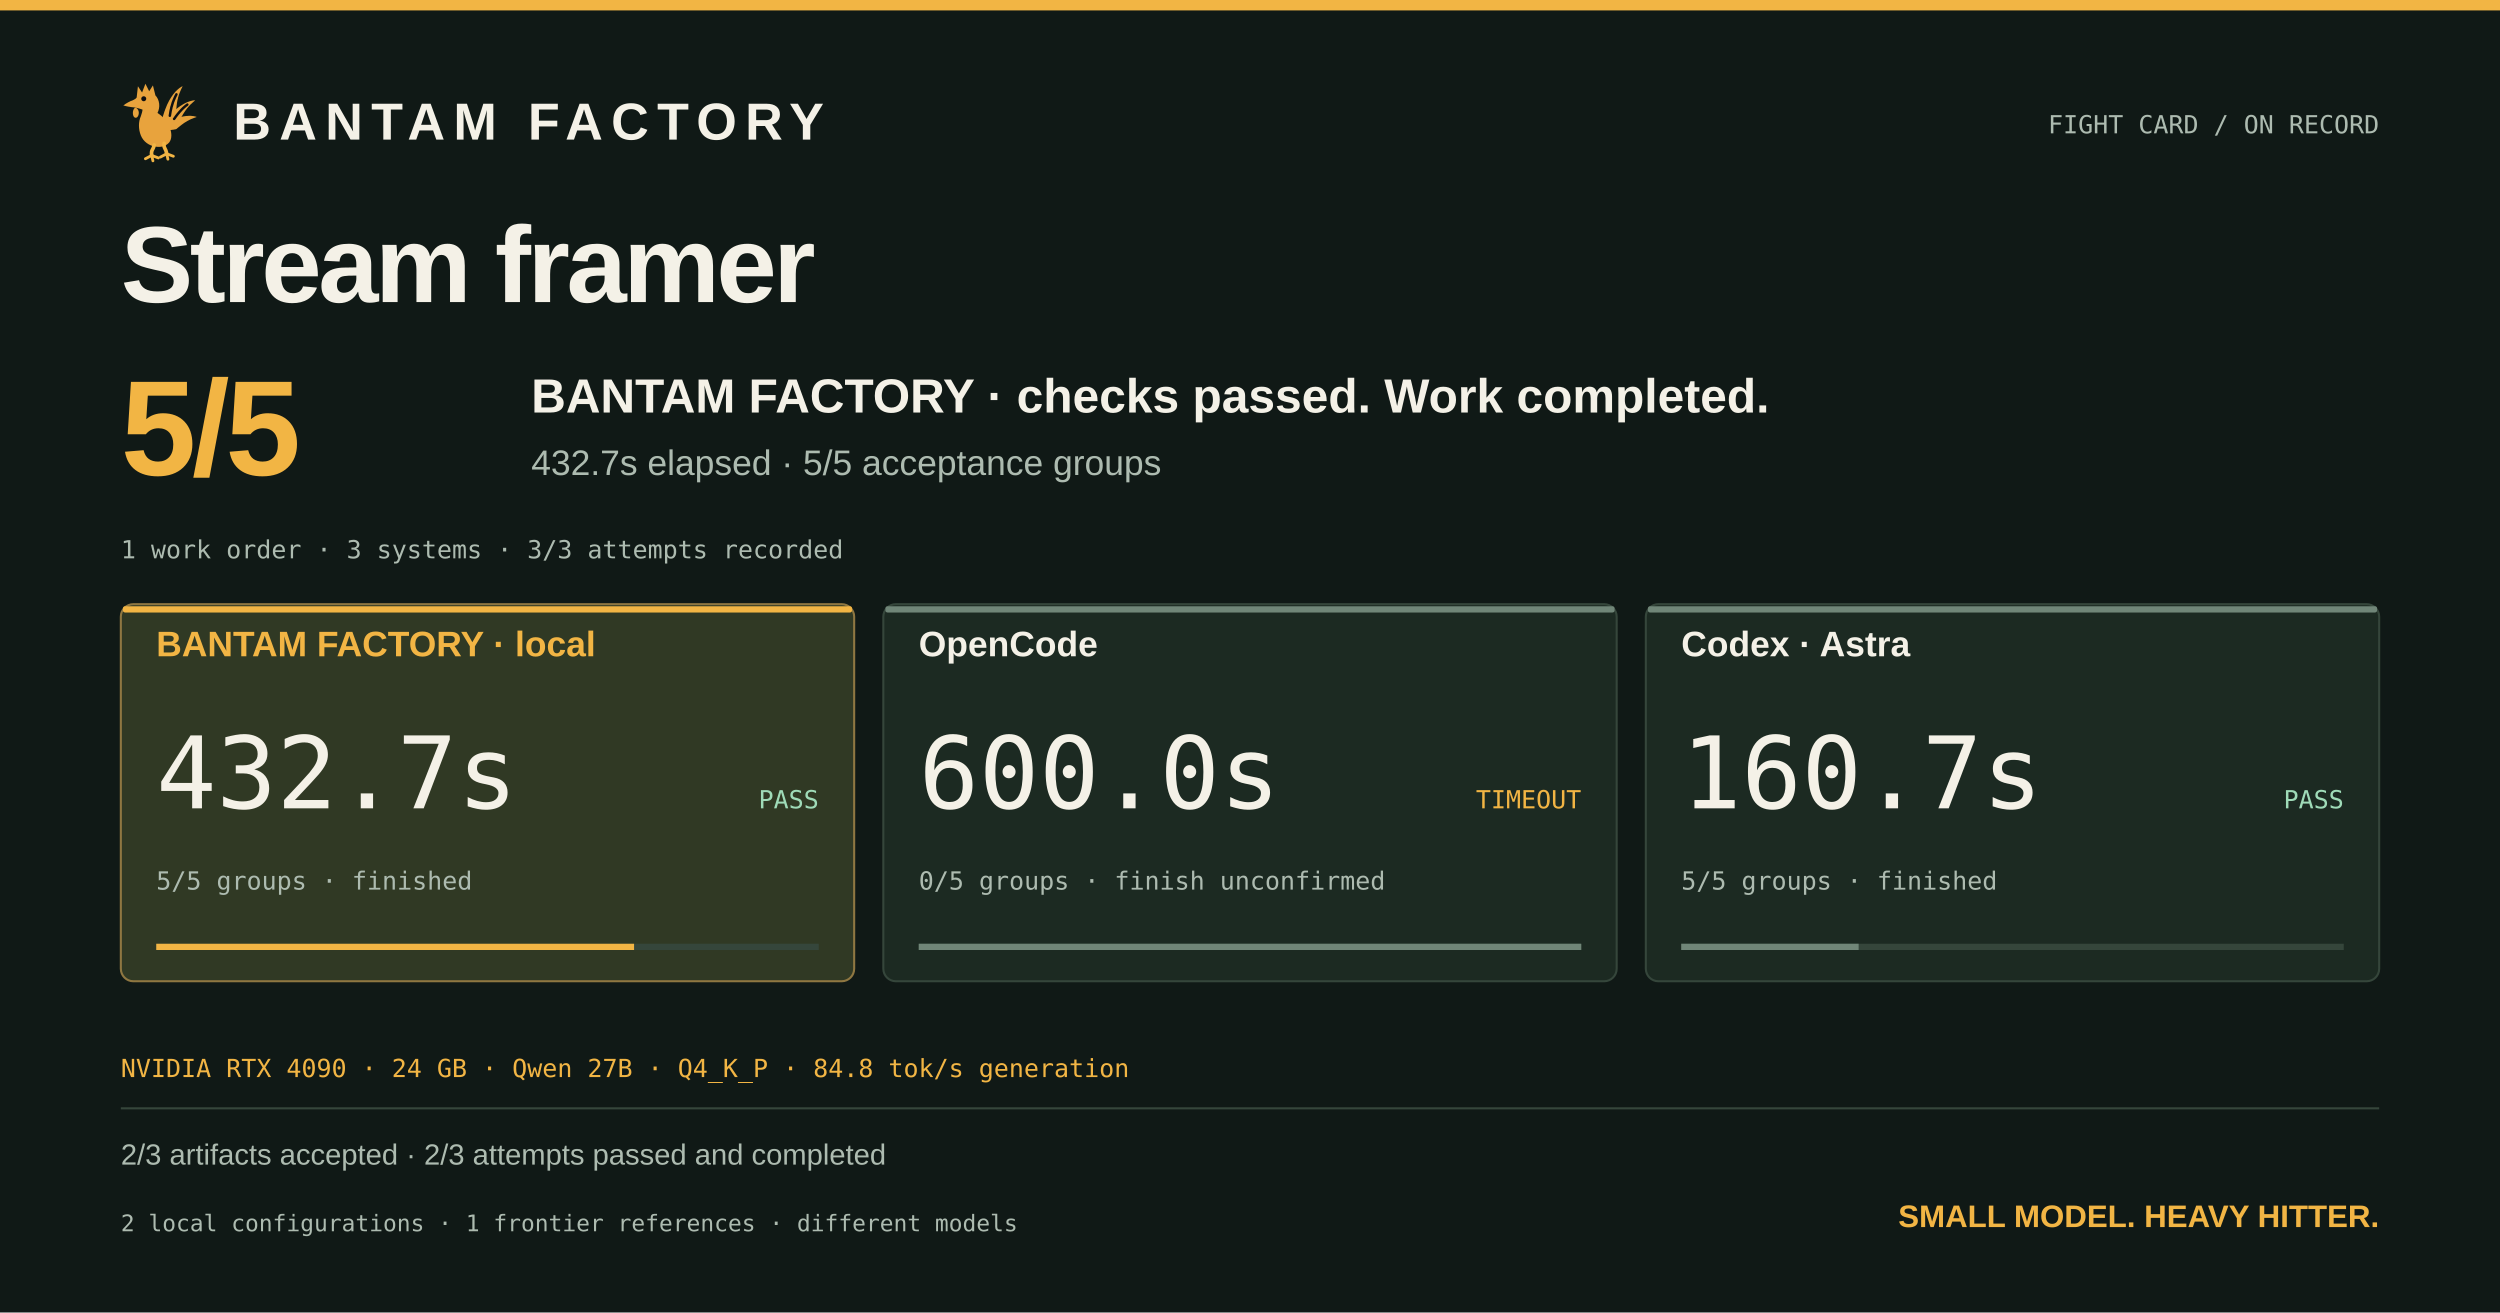
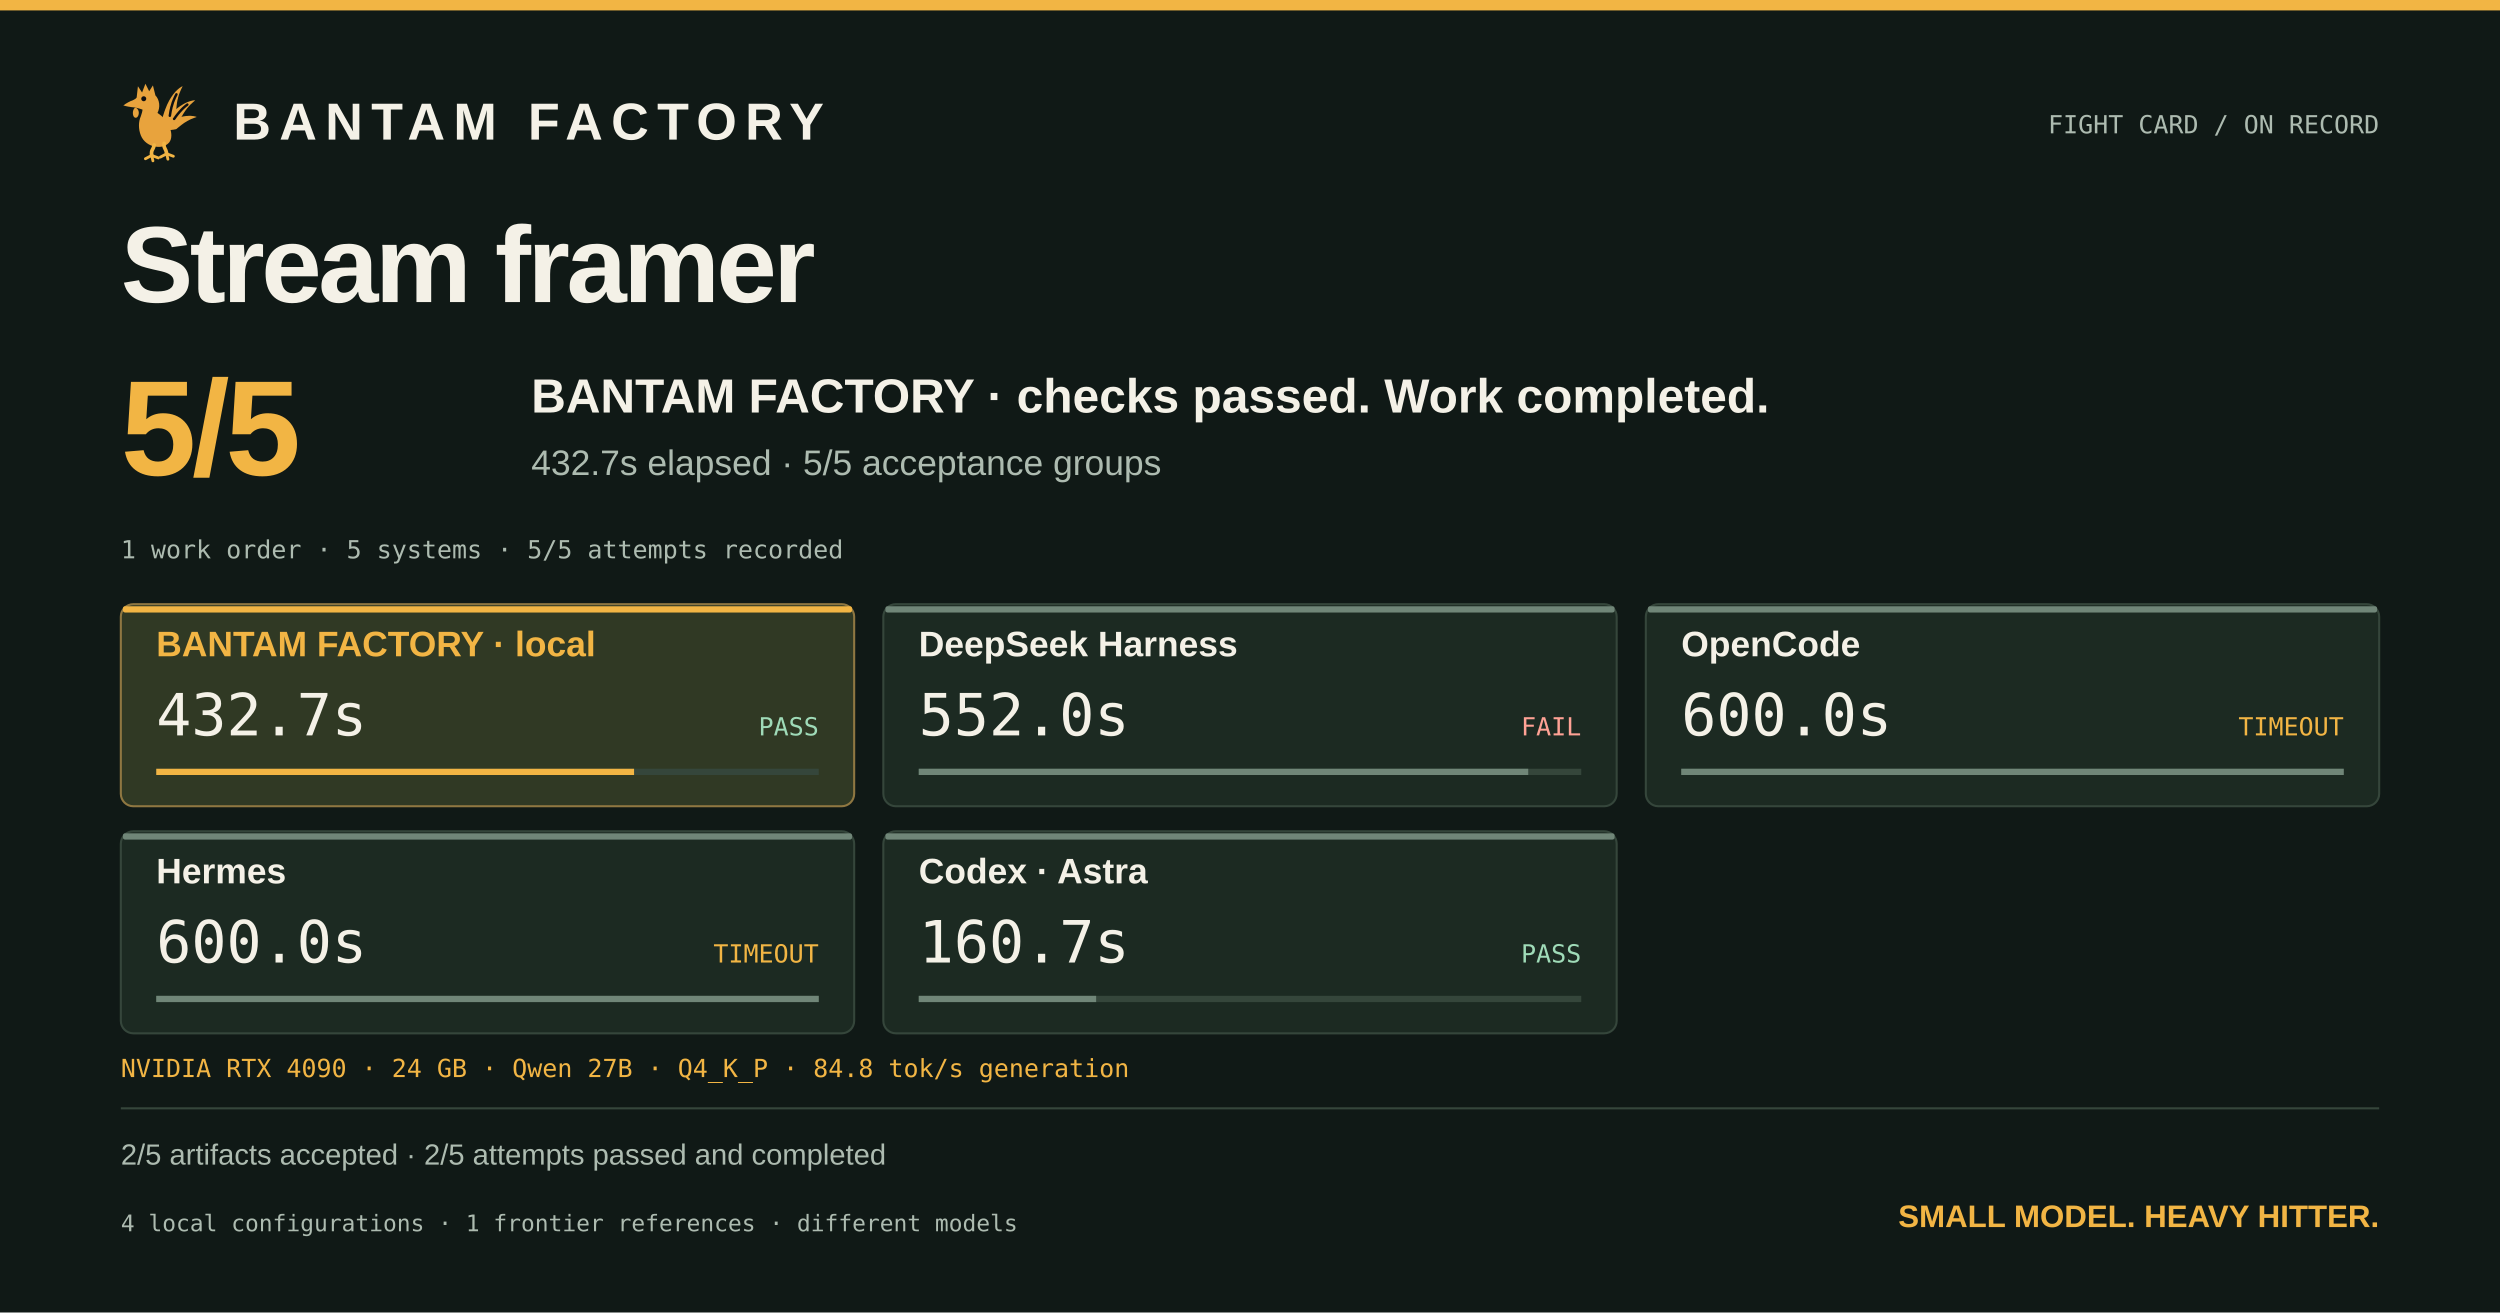
<svg xmlns="http://www.w3.org/2000/svg" width="1200" height="630" viewBox="0 0 1200 630" role="img" aria-label="Stream framer · BANTAM FACTORY recorded comparison">
  <g font-family="Arial,Helvetica,sans-serif">
    <rect width="1200" height="630" fill="#101916" />
    <rect width="1200" height="5" fill="#f2b544" />
    <svg x="58" y="35" width="40" height="48" viewBox="0 0 100 100" color="#f2b544">
      <g fill="#e8a33d">
        <path d="M61.0 56.4L61.7 55.3L62.4 54.1L63.1 53.0L63.7 51.8L64.3 50.7L64.9 49.5L65.5 48.4L66.1 47.3L66.5 46.1L66.5 45.0L66.4 43.8L66.4 42.6L66.4 41.4L66.4 40.2L66.4 39.1L66.4 37.9L66.5 36.7L66.5 35.6L66.5 34.4L66.6 33.3L66.7 32.1L66.8 31.0L66.9 29.8L67.0 28.7L67.2 27.5L67.3 26.4L67.5 25.2L67.7 24.1L67.9 22.9L68.2 21.8L68.5 20.7L68.7 19.5L69.1 18.4L69.4 17.3L69.8 16.1L70.1 15.0L70.6 13.9L71.0 12.8L71.5 11.7L72.0 10.5L72.5 9.4L73.0 8.3L73.6 7.2L74.1 5.9L74.1 5.9L72.9 6.5L71.8 7.2L70.7 7.9L69.7 8.7L68.7 9.5L67.7 10.4L66.8 11.3L65.8 12.2L65.0 13.2L64.1 14.2L63.3 15.2L62.4 16.3L61.7 17.4L60.9 18.5L60.2 19.6L59.5 20.7L58.8 21.9L58.1 23.0L57.5 24.2L56.9 25.4L56.3 26.6L55.7 27.8L55.2 29.0L54.7 30.2L54.2 31.5L53.7 32.7L53.2 33.9L52.8 35.2L52.3 36.4L51.9 37.7L51.5 38.9L51.1 40.2L50.7 41.4L50.4 42.7L50.0 43.9L50.1 45.2L50.4 46.5L50.6 47.8L51.0 49.1L51.3 50.4L51.7 51.7L52.1 53.0L52.6 54.3L53.0 55.6Z" />
        <path d="M60.1 57.9L61.1 57.3L62.1 56.7L63.1 56.0L64.0 55.4L64.9 54.7L65.9 54.1L66.8 53.4L67.6 52.8L68.4 52.0L68.8 51.1L69.2 50.1L69.7 49.2L70.1 48.3L70.5 47.4L71.0 46.4L71.4 45.5L71.9 44.6L72.4 43.7L72.8 42.8L73.3 41.9L73.8 41.1L74.3 40.2L74.8 39.3L75.4 38.5L75.9 37.6L76.5 36.8L77.0 35.9L77.6 35.1L78.2 34.3L78.8 33.5L79.4 32.6L80.1 31.9L80.7 31.1L81.4 30.3L82.1 29.5L82.8 28.8L83.5 28.0L84.3 27.3L85.1 26.6L85.8 25.9L86.7 25.1L87.5 24.4L88.3 23.7L89.2 22.9L89.2 22.9L88.0 22.9L86.9 23.0L85.8 23.2L84.7 23.5L83.6 23.8L82.5 24.1L81.4 24.5L80.3 24.9L79.3 25.3L78.2 25.8L77.2 26.3L76.2 26.8L75.1 27.4L74.1 28.0L73.2 28.6L72.2 29.2L71.2 29.8L70.3 30.5L69.3 31.2L68.4 31.9L67.5 32.6L66.6 33.3L65.7 34.1L64.8 34.8L64.0 35.6L63.1 36.4L62.3 37.2L61.4 38.0L60.6 38.8L59.8 39.6L59.0 40.4L58.2 41.2L57.4 42.1L56.7 42.9L55.9 43.7L55.5 44.8L55.2 45.9L55.0 47.1L54.7 48.2L54.5 49.4L54.3 50.5L54.2 51.7L54.1 52.9L53.9 54.1Z" />
        <path d="M58.6 58.5L59.5 58.5L60.5 58.4L61.4 58.3L62.3 58.2L63.2 58.1L64.1 57.9L65.0 57.8L65.8 57.6L66.6 57.4L67.2 56.9L67.9 56.3L68.5 55.8L69.1 55.3L69.7 54.8L70.4 54.3L71.0 53.8L71.6 53.3L72.3 52.8L72.9 52.3L73.5 51.8L74.2 51.4L74.8 50.9L75.5 50.4L76.1 50.0L76.8 49.5L77.5 49.1L78.2 48.7L78.9 48.3L79.5 47.9L80.2 47.5L81.0 47.1L81.7 46.7L82.4 46.3L83.1 46.0L83.9 45.6L84.6 45.3L85.4 45.0L86.2 44.7L86.9 44.4L87.7 44.1L88.5 43.8L89.3 43.5L90.2 43.2L91.0 42.9L91.0 42.9L90.2 42.5L89.3 42.3L88.4 42.1L87.6 41.9L86.7 41.8L85.8 41.7L84.9 41.6L84.0 41.5L83.1 41.5L82.2 41.5L81.3 41.5L80.4 41.6L79.5 41.6L78.6 41.7L77.7 41.8L76.8 41.9L75.9 42.1L75.0 42.2L74.1 42.4L73.2 42.6L72.3 42.8L71.4 43.0L70.5 43.2L69.6 43.5L68.8 43.7L67.9 44.0L67.0 44.2L66.2 44.5L65.3 44.8L64.5 45.1L63.6 45.4L62.8 45.7L61.9 46.0L61.1 46.3L60.3 46.7L59.6 47.3L59.0 48.0L58.5 48.7L57.9 49.5L57.4 50.2L56.9 51.0L56.4 51.8L55.9 52.6L55.4 53.5Z" />
        <path d="M58.8 41.4L59.0 40.2L59.2 39.0L59.4 37.7L59.6 36.5L59.8 35.3L60.1 34.1L60.4 32.9L60.6 31.7L60.9 30.6L61.3 29.4L61.6 28.2L62.0 27.0L62.3 25.9L62.7 24.7L63.2 23.5L63.6 22.4L64.1 21.3L64.6 20.1L65.1 19.0L65.6 17.9L66.2 16.8L66.7 15.7" stroke="#0d0f12" stroke-width="3.0" fill="none" stroke-linecap="round" />
        <path d="M63.9 45.2L64.6 44.4L65.2 43.5L65.8 42.6L66.4 41.8L67.1 40.9L67.7 40.1L68.4 39.2L69.1 38.4L69.8 37.6L70.4 36.8L71.2 36.0L71.9 35.2L72.6 34.4L73.4 33.6L74.1 32.9L74.9 32.1L75.7 31.4L76.5 30.7L77.3 30.0L78.1 29.3L79.0 28.7L79.8 28.0" stroke="#0d0f12" stroke-width="3.0" fill="none" stroke-linecap="round" />
        <path d="M3 29C7 26 11 24 15 22.5C16.5 21.8 18 21 19 19.5L20.5 6L25.5 13.5L29.5 3L34 12L38.5 5L41.5 17C44 19.5 45.5 23 46 27C46.5 31 45.5 35 44 38C50 42 55 47 58 54C61.5 61.5 61.5 69 58 73.5C54 78 48 79.5 42 78.5C34 77.5 27 72.5 24 65C21 57.5 21 48.5 24 42C25 39 26 36 26 34C23 33 20 32 17 31.5C11 31 6 30 3 29Z" />
        <path d="M17.5 31.5C21 33 22.5 37 21 41C19.5 45 15.8 44.6 14.8 40.8C13.8 37 15 32.8 17.5 31.5Z" />
        <path d="M40 76.5C39 82.5 36 82 37 89" stroke="currentColor" stroke-width="4.4" stroke-linecap="round" fill="none" />
        <path d="M29.5 93L37 89L45 92M37 89L38.5 95.5" stroke="currentColor" stroke-width="3.4" stroke-linecap="round" stroke-linejoin="round" fill="none" />
        <path d="M52 74.5C51 80.5 54 80 55 87" stroke="currentColor" stroke-width="4.4" stroke-linecap="round" fill="none" />
        <path d="M47.5 91L55 87L63 90M55 87L56.5 93.5" stroke="currentColor" stroke-width="3.4" stroke-linecap="round" stroke-linejoin="round" fill="none" />
        <circle cx="27.5" cy="21" r="3" fill="#0d0f12" />
      </g>
    </svg>
    <text x="112" y="67" fill="#f4f1e7" font-size="25" font-weight="700" letter-spacing="4">BANTAM FACTORY</text>
    <text x="1142" y="64" text-anchor="end" fill="#adbbb0" font-family="monospace" font-size="12">FIGHT CARD / ON RECORD</text>
    <text x="58" y="145" fill="#f4f1e7" font-size="52" font-weight="700" letter-spacing="-1.6">Stream framer</text>
    <text x="58" y="228" fill="#f2b544" font-size="65" font-weight="700" letter-spacing="-2">5/5</text>
    <text x="255" y="198" fill="#f4f1e7" font-size="23" font-weight="700">BANTAM FACTORY · checks passed. Work completed.</text>
    <text x="255" y="228" fill="#adbbb0" font-size="17">432.7s elapsed · 5/5 acceptance groups</text>
-     <text x="58" y="268" fill="#adbbb0" font-family="monospace" font-size="12">1 work order · 3 systems · 3/3 attempts recorded</text>
+     <text x="58" y="268" fill="#adbbb0" font-family="monospace" font-size="12">1 work order · 5 systems · 5/5 attempts recorded</text>
    <g>
-       <rect x="58" y="290" width="352" height="181" rx="6" fill="#303924" stroke="#8f7741" />
+       <rect x="58" y="290" width="352" height="97" rx="6" fill="#303924" stroke="#8f7741" />
      <rect x="59" y="291" width="350" height="3" rx="1" fill="#f2b544" />
      <text x="75" y="315" fill="#f2b544" font-size="17" font-weight="700">BANTAM FACTORY · local</text>
-       <text x="75" y="388" fill="#f4f1e7" font-family="monospace" font-size="48">432.7s</text>
-       <text x="393" y="388" text-anchor="end" fill="#9fdbb8" font-family="monospace" font-size="12">PASS</text>
-       <rect x="75" y="453" width="318" height="3" fill="#35463b" />
-       <rect x="75" y="453" width="229.355" height="3" fill="#f2b544" />
-       <text x="75" y="427" fill="#adbbb0" font-family="monospace" font-size="12">5/5 groups · finished</text>
+       <text x="75" y="353" fill="#f4f1e7" font-family="monospace" font-size="28">432.7s</text>
+       <text x="393" y="353" text-anchor="end" fill="#9fdbb8" font-family="monospace" font-size="12">PASS</text>
+       <rect x="75" y="369" width="318" height="3" fill="#35463b" />
+       <rect x="75" y="369" width="229.354" height="3" fill="#f2b544" />
    </g>
    <g>
-       <rect x="424" y="290" width="352" height="181" rx="6" fill="#1c2a22" stroke="#35463b" />
+       <rect x="424" y="290" width="352" height="97" rx="6" fill="#1c2a22" stroke="#35463b" />
      <rect x="425" y="291" width="350" height="3" rx="1" fill="#708678" />
-       <text x="441" y="315" fill="#f4f1e7" font-size="17" font-weight="700">OpenCode</text>
-       <text x="441" y="388" fill="#f4f1e7" font-family="monospace" font-size="48">600.0s</text>
-       <text x="759" y="388" text-anchor="end" fill="#f2b544" font-family="monospace" font-size="12">TIMEOUT</text>
-       <rect x="441" y="453" width="318" height="3" fill="#35463b" />
-       <rect x="441" y="453" width="318" height="3" fill="#708678" />
-       <text x="441" y="427" fill="#adbbb0" font-family="monospace" font-size="12">0/5 groups · finish unconfirmed</text>
+       <text x="441" y="315" fill="#f4f1e7" font-size="17" font-weight="700">DeepSeek Harness</text>
+       <text x="441" y="353" fill="#f4f1e7" font-family="monospace" font-size="28">552.0s</text>
+       <text x="759" y="353" text-anchor="end" fill="#ffa295" font-family="monospace" font-size="12">FAIL</text>
+       <rect x="441" y="369" width="318" height="3" fill="#35463b" />
+       <rect x="441" y="369" width="292.549" height="3" fill="#708678" />
    </g>
    <g>
-       <rect x="790" y="290" width="352" height="181" rx="6" fill="#1c2a22" stroke="#35463b" />
+       <rect x="790" y="290" width="352" height="97" rx="6" fill="#1c2a22" stroke="#35463b" />
      <rect x="791" y="291" width="350" height="3" rx="1" fill="#708678" />
-       <text x="807" y="315" fill="#f4f1e7" font-size="17" font-weight="700">Codex · Astra</text>
-       <text x="807" y="388" fill="#f4f1e7" font-family="monospace" font-size="48">160.7s</text>
-       <text x="1125" y="388" text-anchor="end" fill="#9fdbb8" font-family="monospace" font-size="12">PASS</text>
-       <rect x="807" y="453" width="318" height="3" fill="#35463b" />
-       <rect x="807" y="453" width="85.144" height="3" fill="#708678" />
-       <text x="807" y="427" fill="#adbbb0" font-family="monospace" font-size="12">5/5 groups · finished</text>
+       <text x="807" y="315" fill="#f4f1e7" font-size="17" font-weight="700">OpenCode</text>
+       <text x="807" y="353" fill="#f4f1e7" font-family="monospace" font-size="28">600.0s</text>
+       <text x="1125" y="353" text-anchor="end" fill="#f2b544" font-family="monospace" font-size="12">TIMEOUT</text>
+       <rect x="807" y="369" width="318" height="3" fill="#35463b" />
+       <rect x="807" y="369" width="317.999" height="3" fill="#708678" />
+     </g>
+     <g>
+       <rect x="58" y="399" width="352" height="97" rx="6" fill="#1c2a22" stroke="#35463b" />
+       <rect x="59" y="400" width="350" height="3" rx="1" fill="#708678" />
+       <text x="75" y="424" fill="#f4f1e7" font-size="17" font-weight="700">Hermes</text>
+       <text x="75" y="462" fill="#f4f1e7" font-family="monospace" font-size="28">600.0s</text>
+       <text x="393" y="462" text-anchor="end" fill="#f2b544" font-family="monospace" font-size="12">TIMEOUT</text>
+       <rect x="75" y="478" width="318" height="3" fill="#35463b" />
+       <rect x="75" y="478" width="318" height="3" fill="#708678" />
+     </g>
+     <g>
+       <rect x="424" y="399" width="352" height="97" rx="6" fill="#1c2a22" stroke="#35463b" />
+       <rect x="425" y="400" width="350" height="3" rx="1" fill="#708678" />
+       <text x="441" y="424" fill="#f4f1e7" font-size="17" font-weight="700">Codex · Astra</text>
+       <text x="441" y="462" fill="#f4f1e7" font-family="monospace" font-size="28">160.7s</text>
+       <text x="759" y="462" text-anchor="end" fill="#9fdbb8" font-family="monospace" font-size="12">PASS</text>
+       <rect x="441" y="478" width="318" height="3" fill="#35463b" />
+       <rect x="441" y="478" width="85.144" height="3" fill="#708678" />
    </g>
    <text x="58" y="517" fill="#f2b544" font-family="monospace" font-size="12">NVIDIA RTX 4090 · 24 GB · Qwen 27B · Q4_K_P · 84.8 tok/s generation</text>
    <line x1="58" y1="532" x2="1142" y2="532" stroke="#35463b" />
-     <text x="58" y="559" fill="#adbbb0" font-size="14">2/3 artifacts accepted · 2/3 attempts passed and completed</text>
-     <text x="58" y="591" fill="#adbbb0" font-family="monospace" font-size="11">2 local configurations · 1 frontier references · different models</text>
+     <text x="58" y="559" fill="#adbbb0" font-size="14">2/5 artifacts accepted · 2/5 attempts passed and completed</text>
+     <text x="58" y="591" fill="#adbbb0" font-family="monospace" font-size="11">4 local configurations · 1 frontier references · different models</text>
    <text x="1142" y="589" text-anchor="end" fill="#f2b544" font-size="15" font-weight="700">SMALL MODEL. HEAVY HITTER.</text>
  </g>
</svg>
